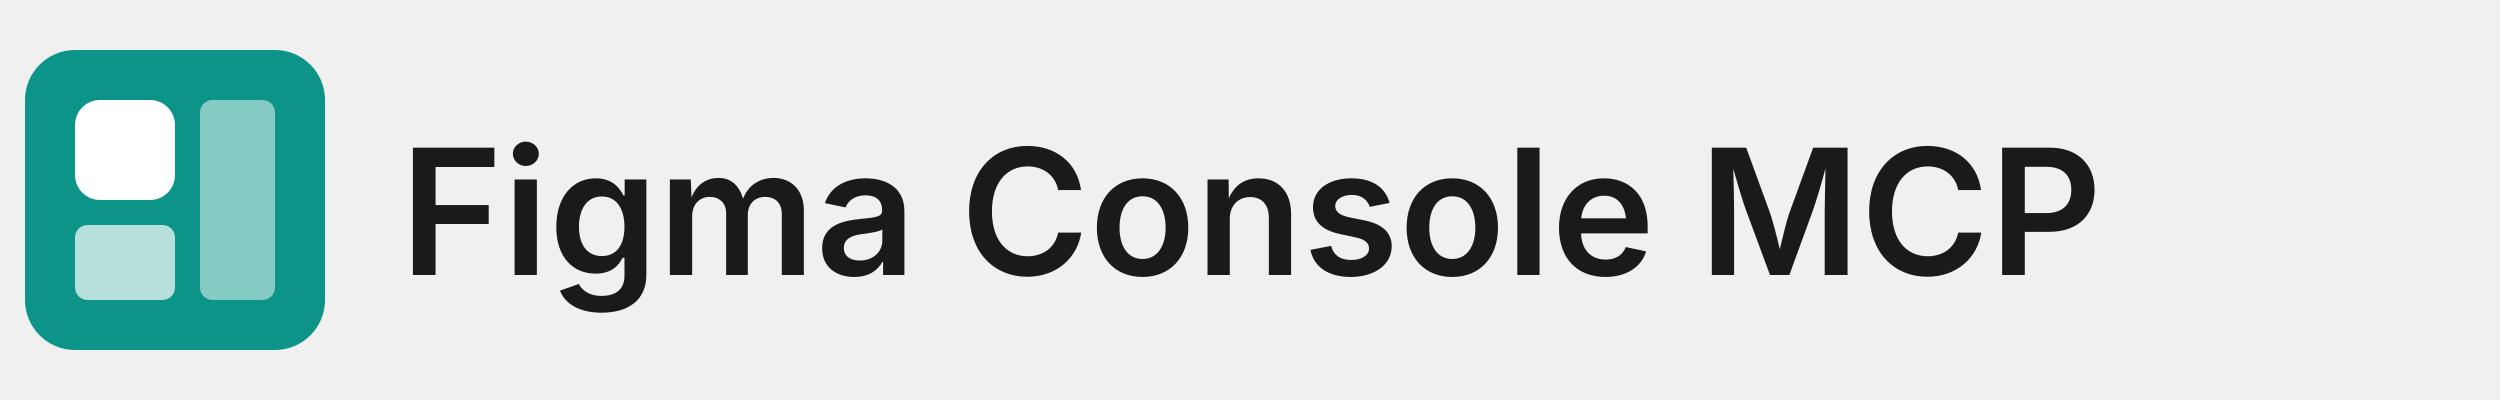
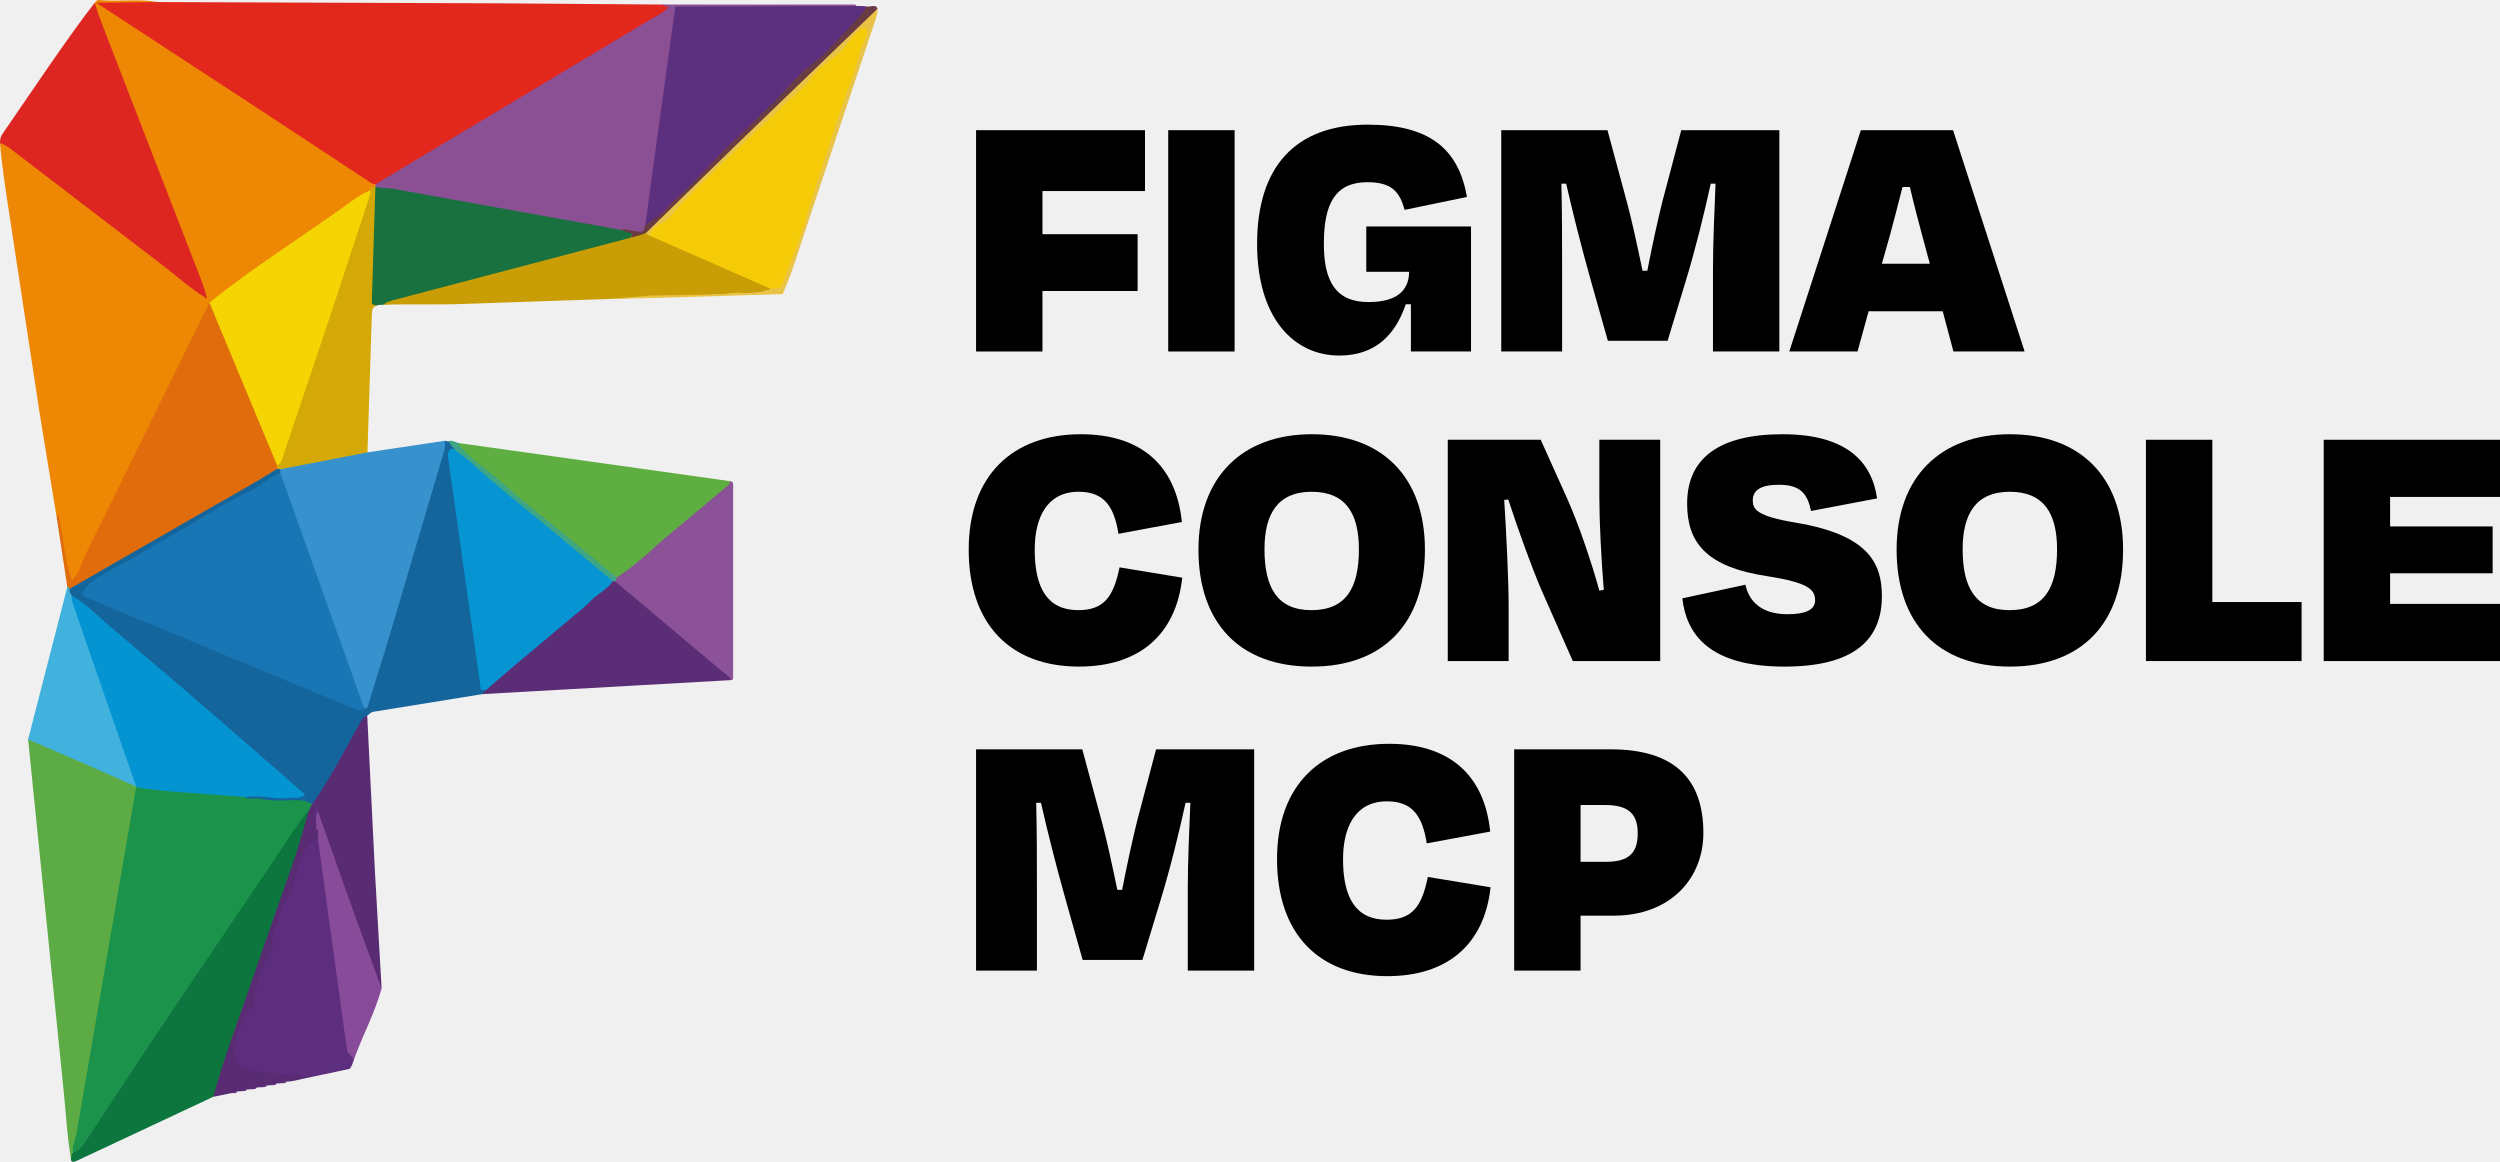
- <svg xmlns="http://www.w3.org/2000/svg" width="200" height="32" viewBox="0 0 200 32" fill="none">
-   <rect x="2" y="4" width="24" height="24" rx="4" fill="#0D9488" />
-   <rect x="6" y="8" width="8" height="8" rx="2" fill="white" />
-   <rect x="6" y="18" width="8" height="6" rx="1" fill="white" opacity="0.7" />
-   <rect x="16" y="8" width="6" height="16" rx="1" fill="white" opacity="0.5" />
-   <text x="32" y="22" font-family="system-ui, -apple-system, sans-serif" font-size="14" font-weight="600" fill="#1a1a1a">Figma Console MCP</text>
+ <svg xmlns="http://www.w3.org/2000/svg" id="b" viewBox="0 0 479.111 222.666">
+   <g id="c">
+     <path d="M30.29.395l-.331.761-8.833.21,50.631,33.169.233.756c.723.091.686.367-.052.507.087.679-.469.759-1.069.717l-.183.55c-9.6,6.831-19.32,13.651-29.161,20.46l-1.399.467.069,1.579-25.092,51.251c-.295.466-.983.954-1.514.868-.775-.126-2.643-13.3-2.381-12.706.056.127-.16.286-.319.343l-3.238-19.812L1.874,41.624C1.285,37.76.23,30.986.005,27.434l.633-.602c12.637,9.301,25.213,18.814,37.73,28.539C31.454,37.541,24.586,19.701,17.763,1.851l.378-1.305c.121-.153.396-.578.782-.544,3.922.341,7.731-.282,11.368.393Z" fill="#ed8704" />
+     <path d="M30.29.395l65.773.246,30.858.229c1.646.144,2.11.606,1.391,1.385-18.33,11.158-36.661,22.198-54.993,33.121-.532.229-.975.202-1.329-.084-.475.067-.859-.22-1.356-.548l-21.02-13.842L18.475.537l11.816-.142Z" fill="#e2271d" />
+     <path d="M86.022,84.564c.742.203,1.592.767,1.148,1.573-.352.434-.661.866-.555,1.436,1.97,14.929,4.163,29.806,6.581,44.633.427.327.166.601-.783.822l-20.786,3.37c-.733.119-.883.579-1.25.732-2.201,4.68-4.718,9.291-7.549,13.832-.673,1.536-1.679,2.591-3.017,3.163-.602.345-1.395.344-2.38-.002-3.468.075-6.918-.067-10.348-.427l-.111-.94c.203-.506.475-.922,1.009-.87,3.035.224,6.061.308,9.075.252-13.931-12.339-28.13-24.578-42.596-36.717l-.759-1.28c-.9.356-.95-.616-.423-1.265l-.151-.786c12.438-7.131,24.982-14.355,37.63-21.673l2.332-.576c.312-.631.621-.621.694.082.985.218.9.508-.066.708l-.22.876c-1.364.747-2.667,1.605-3.909,2.571-9.849,5.507-19.564,11.007-29.146,16.499-1.533.788-2.812,1.823-3.837,3.106l53.168,22.009c5.017-16.92,10.005-33.908,14.963-50.966l.462-.242c.251-.037.598.181.827.082Z" fill="#15659d" />
+     <path d="M164.108,1.157l-.258.758-33.722.102-5.5,39.676-.973,1.53c1.226,1.054-1.777,2.19-2.537,1.264l-2.156-.436-.393.699c-15.45-2.93-30.898-5.632-46.344-8.105l-.286-.845.052-.507,8.024-4.832,10.943-6.537L124.553,3.772c1.365-.819,2.595-1.275,3.562-2.413-.57-.172-.986-.136-1.192-.489l36.74-.001c.301,0,.506.097.445.288Z" fill="#8b4f94" />
+     <path d="M.005,27.434c-.019-.297-.011-1.077.432-1.718C4.894,19.276,13.32,6.648,18.141.546c.484,1.563,1.001,2.998,1.683,4.759l18.474,47.697c.59,1.524,1.045,2.731,1.399,4.261-3.2-1.951-5.765-4.312-8.808-6.641L2.577,28.947c-.895-.685-1.679-1.315-2.572-1.513Z" fill="#dd2622" />
+     <path d="M26.099,150.766l.703.388-11.331,65.85c-.174,1.482-.658,2.762-1.454,3.842.635.77.555.982-.432,1.147-.698-4.019-.891-7.999-1.331-12.356l-6.868-67.941.537-.593c6.442,2.745,12.847,5.555,19.216,8.428l.96,1.234Z" fill="#5dab44" />
+     <path d="M85.195,84.482c.281,1.129-.143,2.118-.507,3.354l-9.979,33.836-4.211,13.645c-.06.196-.189.344-.306.461-.093.093-.282-.044-.42-.088l-.803.006c-5.27-14.79-10.541-29.582-15.813-44.377l.559-.691c-.074-.208.09-.492.066-.708l.018-.518c5.242-1.323,10.586-2.446,16.033-3.369l.589.657,14.775-2.209Z" fill="#3791cc" />
+     <path d="M53.057,89.071c1.039.027,1.003.421.029.768-4.164,2.696-8.483,5.025-12.978,7.61l-26.832,15.426c-.21.223-.337.102-.38-.363l-2.005-13.184c.086-.149-.075-.425.328-.78,1.011,4.196.943,8.32,2.571,12.691,1.538-1.628,1.763-3.253,2.635-5.026l23.704-48.219.8-.05c4.383,10.181,8.548,20.412,12.495,30.693l-.367.434Z" fill="#e16c0c" />
+     <path d="M164.108,1.157c.659-.002,1.284-.035,1.939.086l.372.908c-13.708,13.919-27.71,27.639-42.005,41.161-.257.213-.469.202-.759-.089l1.843-13.59,3.922-28.37,34.688-.105Z" fill="#5d307f" />
+     <path d="M40.874,210.194l-26.332,12.344c-.396.186-.714.177-.885-.075-.083-.123-.045-.316-.072-.47.076-.405.196-.804.432-1.147,4.425-6.542,8.824-13.165,13.199-19.869l28.568-42.436c.84-1.722,1.98-2.803,3.418-3.243.237.062.428.134.455.246.202.843-1.17,5.14-1.568,6.314-1.446,4.262-2.928,8.596-4.719,12.644-1.953,6.024-3.937,12.086-5.95,18.186-2.165,5.151-3.935,10.454-5.31,15.909l-1.236,1.597Z" fill="#0d763e" />
+     <path d="M118.963,44.051c1.255.147,4.022.495,1.906,1.498.079.285.117.749-.06.799-15.544,4.376-31.695,8.499-47.362,12.063l-1.04.037c-1.235.717-1.87.556-1.904-.482l.581-18.846c.061-1.347.346-2.454.855-3.321,1.068.312,2.167.16,3.482.398l43.542,7.854Z" fill="#18713e" />
+     <path d="M139.914,92.214c.325.25.355.685.088,1.304-6.849,5.991-13.831,11.813-20.944,17.466l-.843-.34-.366.344c-19.285-15.981-28.928-23.971-28.928-23.971-1.325-.878-1.66-1.581-1.007-2.111l51.999,7.308Z" fill="#5fae41" />
+     <path d="M60.965,161.058l.787.155,5.465,40.04c.7.439.688,1.047.613,1.831-.164.468-.42,1.393-.853,1.766l-9.4,2.001c-.832-.688-.056-.839-.015-.376.054.609-10.534-.131-11.996-1.557-.98-.956-1.342-1.964-1.306-3.301.069-2.555,2.103-7.411,3.786-9.374.469-3.754,1.593-7.413,3.372-10.978,1.895-6.247,4.003-12.418,6.324-18.514.72-1.251,2.005-3.269,3.225-1.694Z" fill="#5d2d7e" />
+     <path d="M140.067,130.343l-47.654,2.684c.276-.259.499-.576.783-.822l-.178-.848c7.885-6.663,15.731-13.347,23.536-20.051l.885.051c.054-.741.361-.684.475.081l.757-.353,21.209,17.766c.288.43.429,1.035.188,1.493Z" fill="#5b2d77" />
+     <path d="M124.413,45.12l.626-.552c7.525,3.306,15.052,6.612,22.582,9.92l.11.876-.165.592c-10.312.559-20.607,1.004-30.885,1.335l-28.027.964c-5.229.18-10.219-.02-15.206.157.671-.628,1.677-.821,2.791-1.115l44.631-11.747c.153-.69.76-.97,1.818-.84.535-.278.943-.336,1.223-.175.62-.236.787-.041.502.585Z" fill="#c99d05" />
+     <path d="M71.939,35.8l-.687,22.246c-.016.504.872.413,1.156.403-1.143.309-1.123,1.067-1.16,2.246l-.828,25.996-16.64,3.229c-.218.042-.472-.101-.694-.082-.065-.232.064-.546-.029-.768,5.617-17.137,11.274-34.295,16.97-51.474l.843-1.08c.139-.488.551-.868,1.069-.717Z" fill="#d4a907" />
+     <path d="M140.067,130.343c-.305-.819-1.08-1.181-1.831-1.812l-20.323-17.093c-.76-.663-.707-.805.302-.794l2.508-1.726,3.27-2.714c.873-.725,1.511-1.443,2.392-2.18l12.564-10.515c.489-.409.968-.758.965-1.295.738.104.589.621.589,1.42l-.003,35.961c0,.54.031.723-.433.749Z" fill="#8b5297" />
+     <path d="M70.376,137.129l1.464,29.633,1.29,22.651c-.304-.268-.597-.546-.849-.856-.246-.302-.482-.6-.61-.935-3.973-10.369-7.868-20.795-10.762-31.153l.109-.76c-.895-.314-.672,1.224-.394,1.942.825.207.876.829.011,1.056l.348,1.197c1.095.049,1.01.918-.019,1.155-2.705-.255-4.116,5.862-4.65,8.264-.441,1.986-2.054,3.629-2.662,5.584-.399,1.285-.635,2.51-1.204,3.752-.478,1.045.061,2.271-.476,3.228-.81,1.444-4.199,8.823-3.006,10.675-2.761,1.438-5.497,9.867-2.953,11.754,2.09,1.549,8.781,1.417,11.949,1.764-.097.403-.354.516-.389.773-.874.186-1.744.451-2.645.431l-1.137.311c-.246.006-.513.069-.758.052l-1.137.327c-.246.003-.512.071-.758.054l-1.137.324c-.246.004-.512.07-.758.052l-1.137.331c-.246.003-.513.077-.758.057l-1.137.324c-.245.004-.514.076-.758.056l-1.137.325-3.443.701c1.783-6.569,4.463-13.804,6.804-20.536l5.934-17.061c1.397-4.017,2.853-7.829,4.027-11.892l1.563-5.407c-.816-.67-.443-1.349.607-1.175,2.329-3.241,4.29-6.731,6.292-10.358l2.825-5.119c.438-.793.725-1.216,1.45-1.518Z" fill="#582b72" />
+     <path d="M13.276,112.875c.033.453.154.893.423,1.265l.983,1.3,11.982,34.642-.565.684-8.066-3.596-12.647-5.473,7.511-29.185c.243-.125.365.163.38.363Z" fill="#41b1dd" />
+     <path d="M73.131,189.413c-1.254,4.667-3.702,9.103-5.302,13.672l-1.295-1.549-5.569-40.478.019-1.155-.348-1.197c-.014-.348-.032-.708-.011-1.056-.272-.702-.535-2.319.394-1.942l5.024,14.222c2.431,6.883,4.713,12.941,7.088,19.483Z" fill="#884b99" />
+     <path d="M116.681,57.291l7.782-.648,13.074-.218c1.527-.025,2.995-.474,4.579-.301,2.074.228,3.883-.106,5.615-.761.165-.487.651-.861,1.456-1.121l3.058-7.968,13.12-39.964c-2.417,2.76-5.076,5.31-7.978,7.651l-3.112,3.49-18.279,17.258c-3.444,3.817-7.025,7.287-10.743,10.412l-.84-.001c-.266-.117-.595-.196-.502-.585l-.19-.361c14.498-14.188,29.064-28.382,43.699-42.583l.732.099c.083.53-.05,1.119-.283,1.819l-13.335,40.034c-1.467,4.403-2.671,8.61-4.542,12.817l-11.139.338-13.541.41c-2.976.09-5.819.041-8.63.183Z" fill="#e9c346" />
+     <path d="M168.151,1.69l-26.707,25.736-17.534,17.11c-.867.498-2.077.761-3.042,1.014.07-.085.483-.687.127-.808l-2.033-.69c1.644-.377,3.814.925,4.406.031.146-.221.134-.658.286-.86,1.226-.974,2.839-1.791,3.926-3.086,1.662-1.98,3.635-3.411,5.384-5.267l4.581-4.861c1.571-1.667,3.192-3.112,4.83-4.696l5.752-5.559c2.376-2.296,4.242-4.865,6.774-6.886l2.74-2.188,5.523-5.806c1.138-1.197,2.237-2.289,2.881-3.632.672.124,1.951-.53,2.104.447Z" fill="#693c43" />
+     <path d="M87.914,84.905c-.08,1.167,5.844,5.49,7.078,6.56l3.855,3.342,7.293,5.987,12.074,9.85c-.078.273-.182.537-.302.794l-.475-.081-.683.418c-9.764-8.088-19.641-16.303-29.63-24.644l.045-.994c-.457-.464-.978-.943-1.148-1.573.696-.304,1.302.259,1.892.342Z" fill="#3fa685" />
+     <path d="M54.931,207.283c-.218.4-.745.301-1.137.311.072-.573.749-.32,1.137-.311Z" fill="#5d2d7e" />
+     <path d="M53.035,207.645c-.222.399-.741.322-1.137.327.085-.543.742-.354,1.137-.327Z" fill="#5d2d7e" />
+     <path d="M51.14,208.026c-.22.401-.742.318-1.137.324.085-.542.743-.353,1.137-.324Z" fill="#5d2d7e" />
+     <path d="M49.245,208.402c-.223.397-.74.326-1.137.331.081-.546.741-.36,1.137-.331Z" fill="#5d2d7e" />
+     <path d="M47.349,208.789c-.224.396-.742.317-1.137.324.074-.552.743-.357,1.137-.324Z" fill="#5d2d7e" />
+     <path d="M45.454,209.169c-.19.497-.784.253-1.137.325.071-.556.742-.359,1.137-.325Z" fill="#5d2d7e" />
+     <path d="M70.871,36.516c.199.143.13.548.019.888l-7.45,22.667-9.336,27.796c-.225.67-.381,1.202-1.046,1.204l-12.929-31.078c8.663-6.96,18.212-12.897,27.381-19.532,1.154-.835,2.258-1.474,3.361-1.945Z" fill="#f4d403" />
+     <path d="M46.97,152.755c.668.659,1.731.081,2.667.28,4.803,1.019,8.121-.509,10.172,1.088-.254.353-.294.814-.607,1.175-2.308,2.658-4.084,5.679-6.164,8.757l-15.573,23.038-9.618,14.302-11.865,17.994c-.509.773-1.253,1.26-1.965,1.457-.332-1.26.417-2.286.662-3.712l11.42-66.369.485-.632c6.591.85,13.215,1.453,19.871,1.81l.515.812Z" fill="#1b934a" />
+     <path d="M69.771,135.69c-.133.086-.227.424-.415.431-.239.009-.634.048-1.054-.127l-51.681-21.456c-3.515-1.459,6.458-6.24,7.654-6.932l11.237-6.505c4.285-2.48,8.206-5.103,12.73-7.155,1.962-.89,3.422-2.72,5.474-3.319l16.057,45.062Z" fill="#1976b4" />
+     <path d="M87.17,86.136c.943.956,2.183,1.657,3.283,2.662,4.755,4.345,9.656,8.171,14.621,12.293l12.365,10.266c-.963,1.572-2.868,2.388-4.204,3.78-1.022,1.064-2.086,1.884-3.212,2.829l-9.464,7.944c-.998.837-1.934,1.598-2.899,2.433l-4.463,3.862c-.273.03-.553.121-1.046-.094l-6.29-44.482c-.089-.629.132-1.22.42-1.523.18-.189.625-.044.89.03Z" fill="#0695d2" />
+     <path d="M46.97,152.755c-3.048-.343-19.066-1.184-20.871-1.989l-11.863-34.267c-.312-.901-.543-1.59-.536-2.359,2.755,1.489,4.947,3.882,7.441,5.958,2.323,1.935,4.512,3.838,6.801,5.783l7.575,6.438,11.371,9.839,11.589,10.123c-1.037.995-2.304.47-3.378.628-2.55.376-4.849-.658-8.129-.154Z" fill="#0594d2" />
+     <path d="M147.731,55.364l-23.318-10.244c.389-.925,1.176-1.737,2.193-2.212,1.658-.774,2.454-2.27,3.68-3.524,2.758-2.821,5.487-5.568,8.348-8.287l4.834-4.596c2.331-2.217,4.647-4.184,6.887-6.463,1.66-1.689,3.502-2.94,4.938-4.876,1.579-2.127,3.807-3.543,5.753-5.223,1.028-.888,3.376-4.764,4.904-4.606.661,1.756-.791,2.998-1.121,4.479-.935,4.197-2.63,7.902-3.935,11.921l-4.508,13.872c-1.384,4.259-2.433,8.423-4.042,12.588l-2.377,6.152c-.545,1.411-1.476.731-2.235,1.018Z" fill="#f5cb08" />
+     <path d="M61.018,155.708c-.701.334-.355,1.298-.394,1.942-.683-.736-.376-1.898-.325-3.074.716.202.573.717.719,1.133Z" fill="#5d2d7e" />
+     <path d="M60.983,159.903c-.475-.127-.333-.812-.348-1.197.489.123.354.814.348,1.197Z" fill="#5d2d7e" />
+     <path d="M199.782,55.768v11.592h-12.723V24.95h32.373v11.663h-19.65v8.27h18.236v10.885h-18.236Z" />
+     <path d="M223.883,67.36V24.95h12.723v42.41h-12.723Z" />
+     <path d="M240.917,46.721c0-14.561,7.139-22.831,21.205-22.831,11.875,0,17.388,4.665,19.014,13.854l-11.946,2.474c-.919-3.322-2.333-5.301-7.139-5.301-6.15,0-8.341,4.1-8.341,11.804,0,7.068,2.191,11.168,8.553,11.168,6.291,0,7.775-2.969,7.775-5.796h-8.199v-8.694h20.074v23.962h-11.522v-9.047h-.99c-1.908,5.655-5.655,9.825-12.723,9.825-8.694,0-15.762-7.139-15.762-21.417Z" />
+     <path d="M299.37,67.36h-11.663V24.95h20.357l3.817,14.137c.707,2.615,1.838,7.634,2.898,12.794h.919c.99-5.16,2.191-10.461,2.898-13.288l3.605-13.642h18.802v42.41h-12.723v-15.55c0-5.372.283-11.38.495-16.61h-.919c-1.272,5.725-2.827,12.228-4.877,18.943l-3.393,11.168h-11.451l-3.252-11.521c-1.979-7.068-3.463-13.006-4.736-18.59h-.919c.141,5.23.141,11.239.141,16.61v15.55Z" />
+     <path d="M372.313,59.655h-14.207l-2.121,7.705h-13.077l13.713-42.41h17.671l13.713,42.41h-13.642l-2.05-7.705ZM360.65,50.537h9.189l-1.414-5.231c-.848-3.18-1.697-6.361-2.403-9.471h-1.414c-.777,3.11-1.626,6.291-2.474,9.471l-1.484,5.231Z" />
+     <path d="M185.645,105.341c0-14.278,8.482-22.124,21.488-22.124,11.38,0,18.236,5.796,19.367,16.822l-12.157,2.262c-.848-5.372-2.828-8.058-7.634-8.058-6.15,0-8.412,5.089-8.412,11.097,0,7.21,2.333,11.592,8.341,11.592,5.089,0,6.786-2.756,7.917-8.199l12.016,1.979c-1.202,11.027-8.341,17.035-19.792,17.035-13.218,0-21.134-8.199-21.134-22.407Z" />
+     <path d="M229.678,105.341c0-13.995,8.482-22.124,21.7-22.124,13.43,0,21.7,8.129,21.7,22.124s-7.846,22.407-21.7,22.407-21.7-8.412-21.7-22.407ZM260.425,105.271c0-6.786-2.474-11.027-9.047-11.027s-9.047,4.312-9.047,11.027c0,7.351,2.474,11.663,8.977,11.663,6.644,0,9.118-4.241,9.118-11.663Z" />
+     <path d="M295.341,112.904c-1.626-3.746-4.382-11.309-6.291-17.176l-.778.071c.424,6.574.848,15.55.848,20.145v10.744h-11.663v-42.41h17.812l5.089,11.309c2.191,4.877,4.665,12.228,6.149,17.6l.848-.141c-.495-6.149-.848-13.218-.848-17.6v-11.168h11.663v42.41h-16.752l-6.079-13.783Z" />
+     <path d="M322.41,114.671l12.087-2.615c.919,4.17,4.241,5.655,8.058,5.655,3.393,0,5.301-.778,5.301-2.686,0-2.121-1.485-3.393-9.118-4.594-11.804-1.767-15.409-6.503-15.409-13.925,0-8.553,5.937-13.288,18.307-13.288,12.158,0,17.105,5.23,18.095,12.299l-12.652,2.404c-.707-3.322-2.05-5.019-6.149-5.019-3.393,0-5.019.99-5.019,2.969,0,1.696.636,3.039,8.341,4.312,13.784,2.333,16.399,7.704,16.399,14.066,0,8.553-5.584,13.501-18.661,13.501-14.631,0-18.802-6.362-19.579-13.077Z" />
+     <path d="M363.477,105.341c0-13.995,8.482-22.124,21.7-22.124,13.43,0,21.7,8.129,21.7,22.124s-7.846,22.407-21.7,22.407-21.7-8.412-21.7-22.407ZM394.224,105.271c0-6.786-2.474-11.027-9.047-11.027s-9.047,4.312-9.047,11.027c0,7.351,2.474,11.663,8.976,11.663,6.644,0,9.118-4.241,9.118-11.663Z" />
+     <path d="M423.98,115.378h17.105v11.309h-29.828v-42.41h12.723v31.101Z" />
+     <path d="M445.325,84.278h33.786v10.956h-21.063v5.655h19.65v8.977h-19.65v5.867h21.063v10.956h-33.786v-42.41Z" />
+     <path d="M198.721,186.015h-11.663v-42.41h20.357l3.817,14.137c.707,2.615,1.838,7.634,2.898,12.794h.919c.99-5.16,2.191-10.461,2.898-13.288l3.605-13.642h18.802v42.41h-12.723v-15.55c0-5.372.283-11.38.495-16.61h-.919c-1.272,5.725-2.827,12.228-4.877,18.943l-3.393,11.168h-11.451l-3.252-11.521c-1.979-7.068-3.463-13.006-4.736-18.59h-.919c.141,5.23.141,11.239.141,16.61v15.55Z" />
+     <path d="M244.734,164.669c0-14.278,8.482-22.124,21.488-22.124,11.38,0,18.236,5.796,19.367,16.822l-12.157,2.262c-.848-5.372-2.828-8.058-7.634-8.058-6.149,0-8.411,5.089-8.411,11.097,0,7.21,2.333,11.592,8.341,11.592,5.089,0,6.786-2.756,7.917-8.199l12.016,1.979c-1.202,11.027-8.341,17.035-19.791,17.035-13.218,0-21.134-8.199-21.134-22.407Z" />
+     <path d="M302.904,175.484v10.532h-12.723v-42.41h18.519c12.087,0,17.742,5.584,17.742,16.046,0,8.553-6.15,15.833-17.247,15.833h-6.291ZM302.904,154.279v10.885h4.877c4.453,0,6.079-1.767,6.079-5.443,0-3.605-1.626-5.443-6.22-5.443h-4.736Z" />
+   </g>
</svg>
